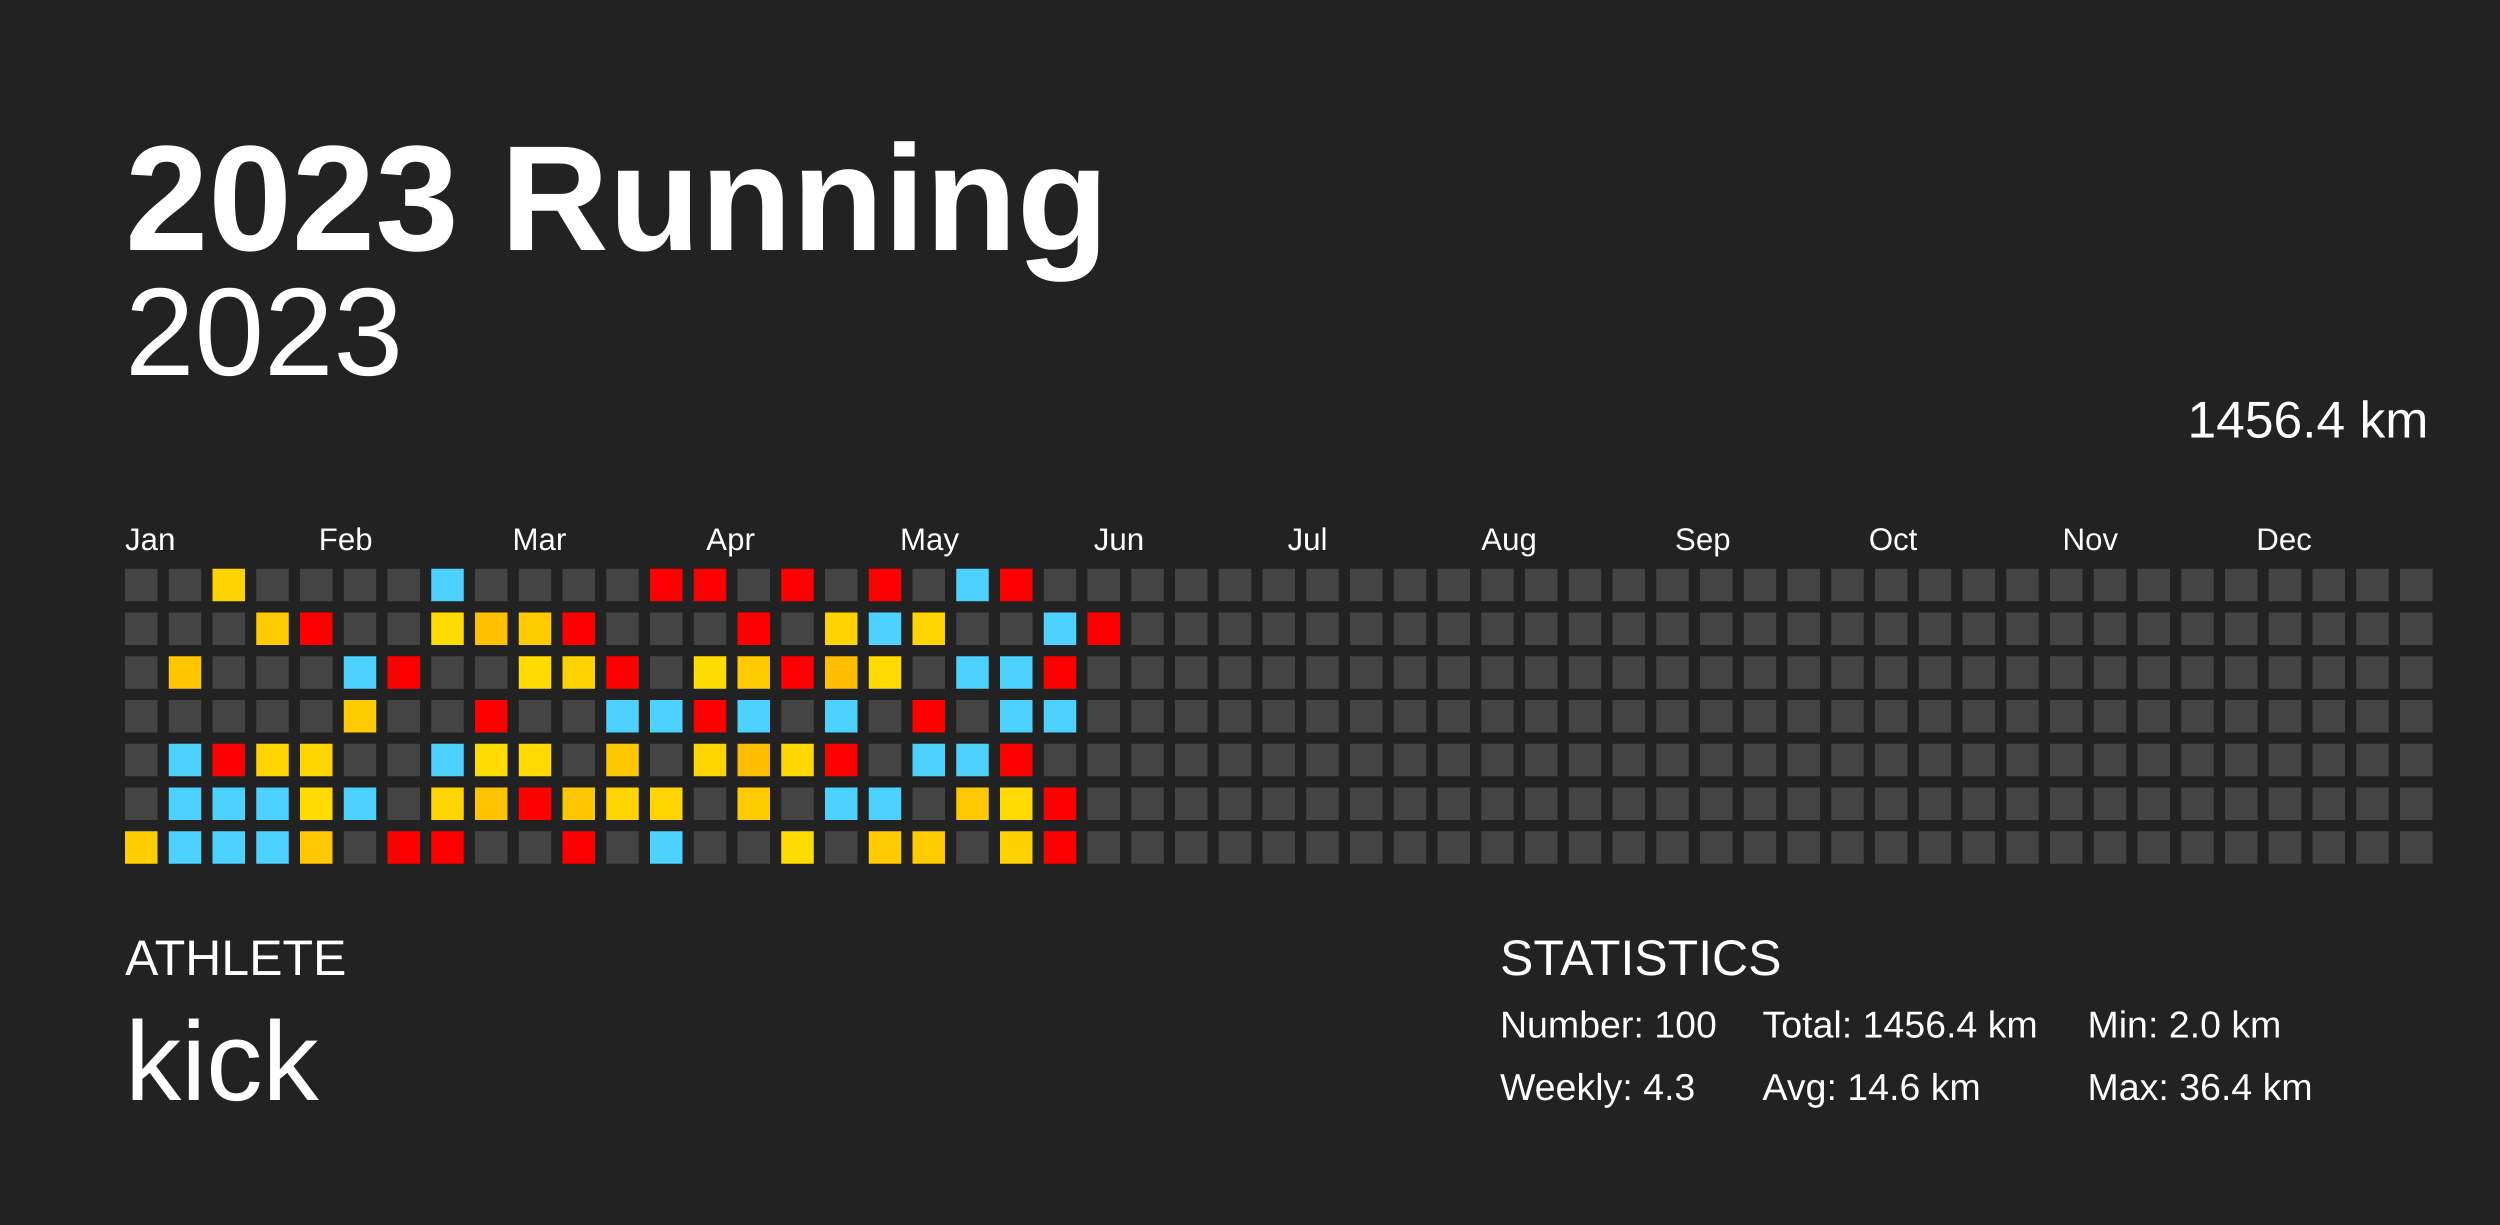
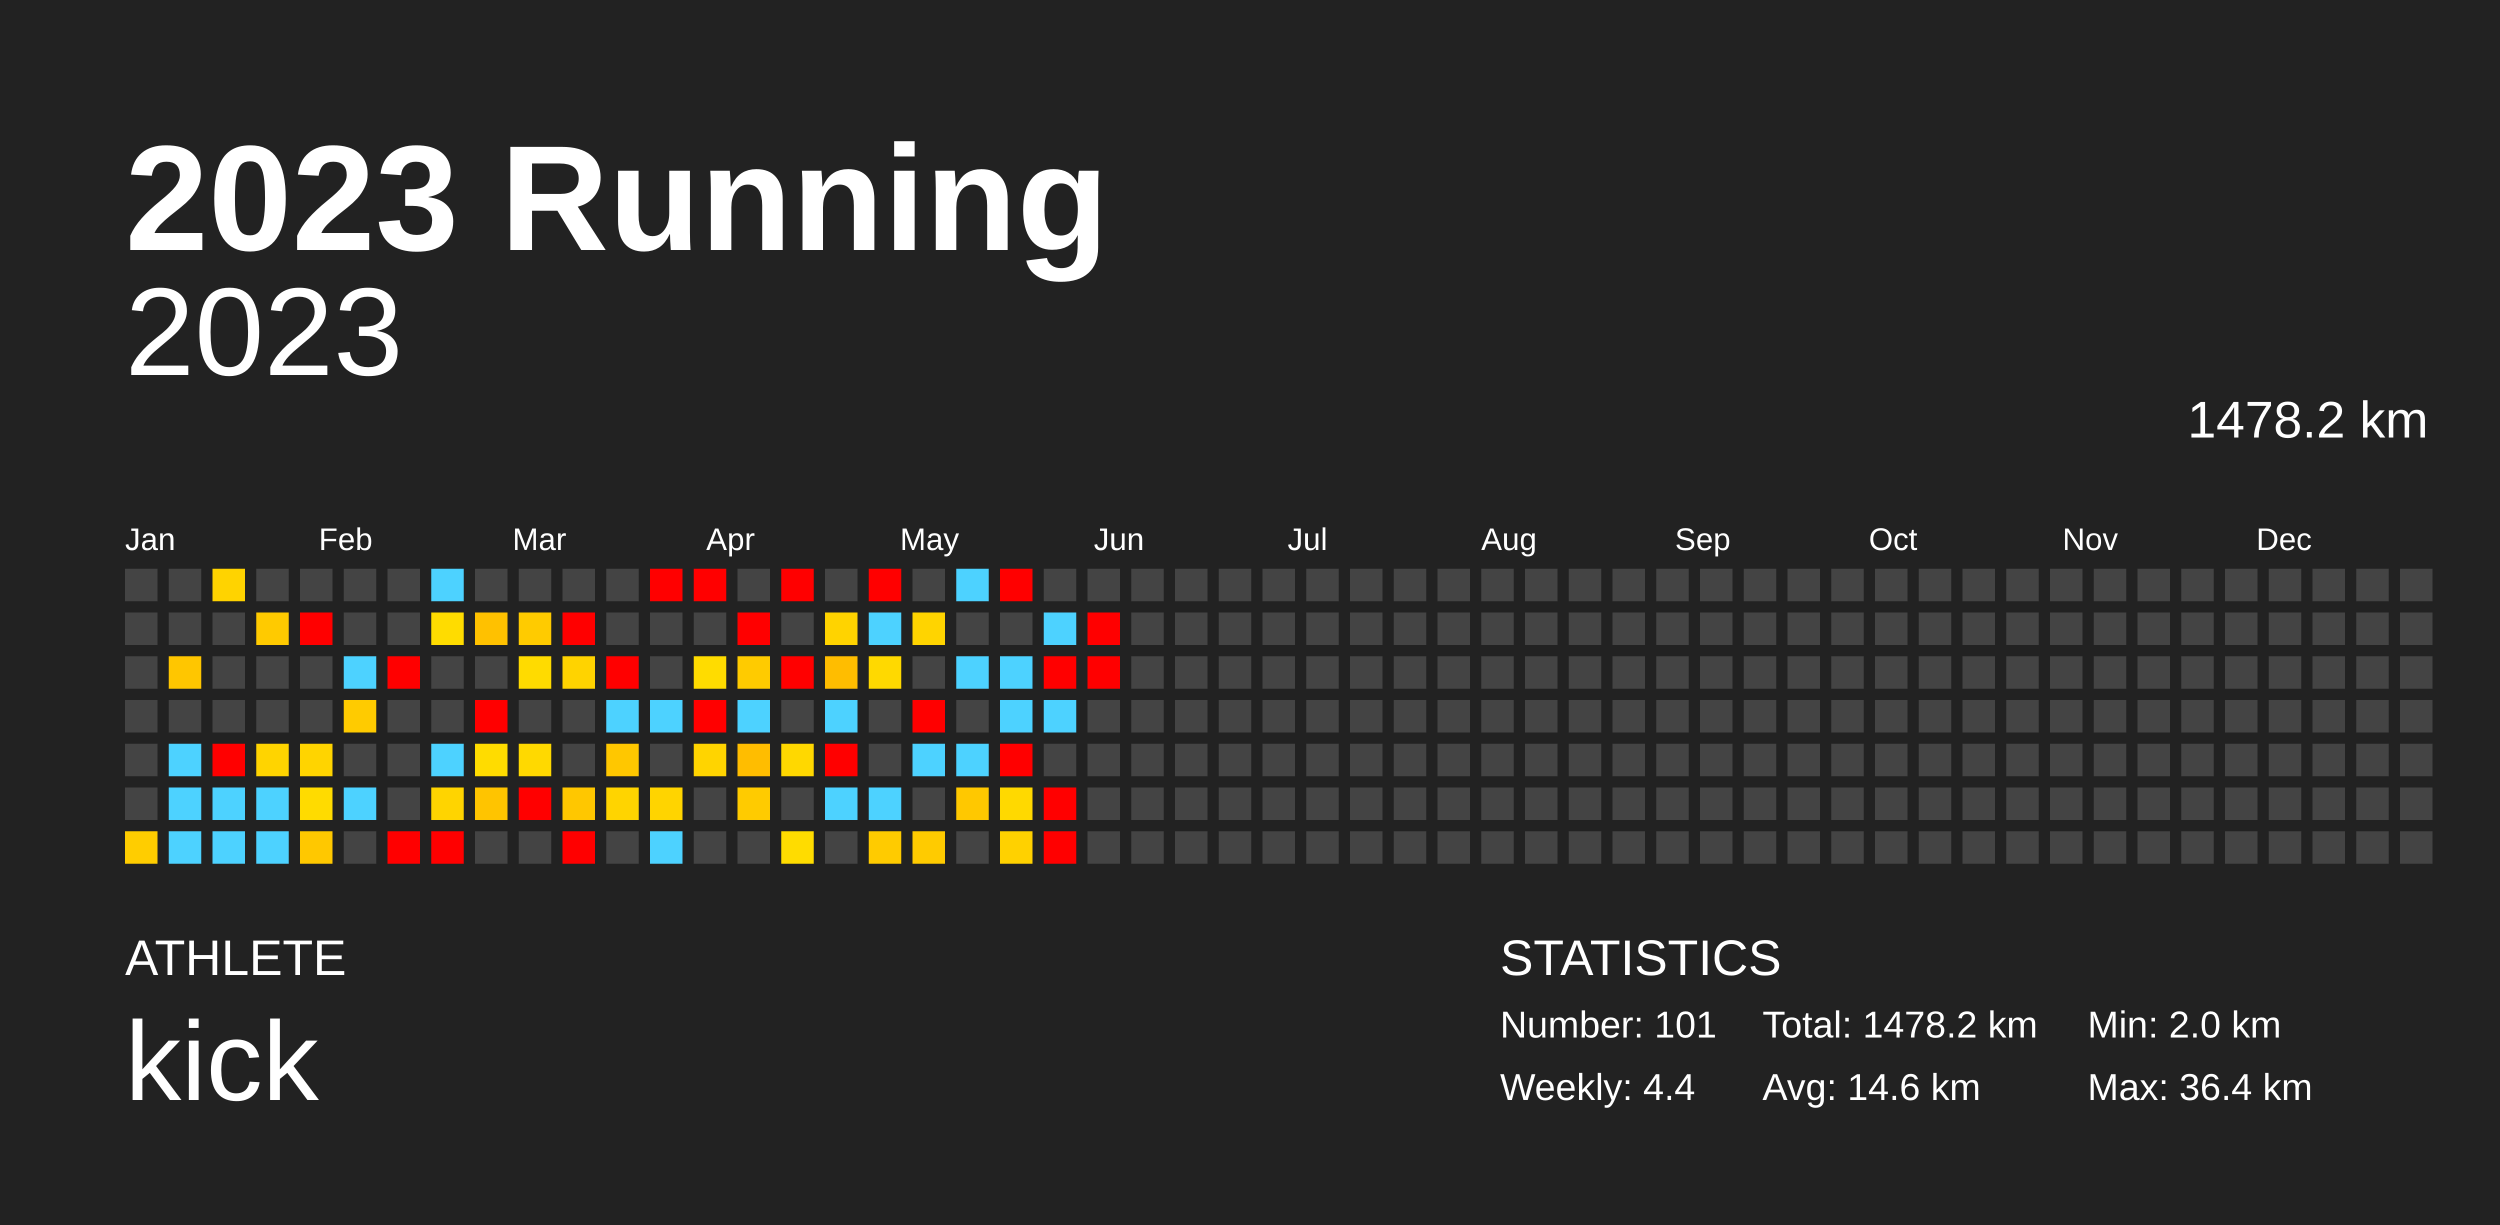
<svg xmlns="http://www.w3.org/2000/svg" baseProfile="full" height="98mm" version="1.1" viewBox="0,0,200,98" width="200mm">
  <defs />
  <rect fill="#222222" height="98" width="200" x="0" y="0" />
  <text fill="#FFFFFF" style="font-size:12px; font-family:Arial; font-weight:bold;" x="10" y="20">2023 Running</text>
  <text fill="#FFFFFF" style="font-size:4px; font-family:Arial" x="10" y="78">ATHLETE</text>
  <text fill="#FFFFFF" style="font-size:9px; font-family:Arial" x="10" y="88">kick</text>
  <text fill="#FFFFFF" style="font-size:4px; font-family:Arial" x="120" y="78">STATISTICS</text>
-   <text fill="#FFFFFF" style="font-size:3px; font-family:Arial" x="120" y="83">Number: 100</text>
-   <text fill="#FFFFFF" style="font-size:3px; font-family:Arial" x="120" y="88">Weekly: 4.3</text>
-   <text fill="#FFFFFF" style="font-size:3px; font-family:Arial" x="141" y="83">Total: 1456.4 km</text>
+   <text fill="#FFFFFF" style="font-size:3px; font-family:Arial" x="120" y="83">Number: 101</text>
+   <text fill="#FFFFFF" style="font-size:3px; font-family:Arial" x="120" y="88">Weekly: 4.4</text>
+   <text fill="#FFFFFF" style="font-size:3px; font-family:Arial" x="141" y="83">Total: 1478.2 km</text>
  <text fill="#FFFFFF" style="font-size:3px; font-family:Arial" x="141" y="88">Avg: 14.6 km</text>
  <text fill="#FFFFFF" style="font-size:3px; font-family:Arial" x="167" y="83">Min: 2.0 km</text>
  <text fill="#FFFFFF" style="font-size:3px; font-family:Arial" x="167" y="88">Max: 36.4 km</text>
  <text alignment-baseline="hanging" fill="#FFFFFF" style="font-size:10.0px; font-family:Arial;" x="10" y="30">2023</text>
-   <text alignment-baseline="hanging" fill="#FFFFFF" style="font-size:4.125px; font-family:Arial;" x="175" y="35">1456.4 km</text>
+   <text alignment-baseline="hanging" fill="#FFFFFF" style="font-size:4.125px; font-family:Arial;" x="175" y="35">1478.2 km</text>
  <text fill="#FFFFFF" style="font-size:2.5px; font-family:Arial" x="10.0" y="44">Jan</text>
  <text fill="#FFFFFF" style="font-size:2.5px; font-family:Arial" x="25.5" y="44">Feb</text>
  <text fill="#FFFFFF" style="font-size:2.5px; font-family:Arial" x="41.0" y="44">Mar</text>
  <text fill="#FFFFFF" style="font-size:2.5px; font-family:Arial" x="56.5" y="44">Apr</text>
  <text fill="#FFFFFF" style="font-size:2.5px; font-family:Arial" x="72.0" y="44">May</text>
  <text fill="#FFFFFF" style="font-size:2.5px; font-family:Arial" x="87.5" y="44">Jun</text>
  <text fill="#FFFFFF" style="font-size:2.5px; font-family:Arial" x="103.0" y="44">Jul</text>
  <text fill="#FFFFFF" style="font-size:2.5px; font-family:Arial" x="118.5" y="44">Aug</text>
  <text fill="#FFFFFF" style="font-size:2.5px; font-family:Arial" x="134.0" y="44">Sep</text>
  <text fill="#FFFFFF" style="font-size:2.5px; font-family:Arial" x="149.5" y="44">Oct</text>
  <text fill="#FFFFFF" style="font-size:2.5px; font-family:Arial" x="165.0" y="44">Nov</text>
  <text fill="#FFFFFF" style="font-size:2.5px; font-family:Arial" x="180.5" y="44">Dec</text>
  <rect fill="#444444" height="2.6" width="2.6" x="10.0" y="45.5" />
  <rect fill="#444444" height="2.6" width="2.6" x="10.0" y="49.0" />
  <rect fill="#444444" height="2.6" width="2.6" x="10.0" y="52.5" />
  <rect fill="#444444" height="2.6" width="2.6" x="10.0" y="56.0" />
  <rect fill="#444444" height="2.6" width="2.6" x="10.0" y="59.5" />
  <rect fill="#444444" height="2.6" width="2.6" x="10.0" y="63.0" />
  <rect fill="#ffcd00" height="2.6" width="2.6" x="10.0" y="66.5" />
  <rect fill="#444444" height="2.6" width="2.6" x="13.5" y="45.5" />
  <rect fill="#444444" height="2.6" width="2.6" x="13.5" y="49.0" />
  <rect fill="#ffc600" height="2.6" width="2.6" x="13.5" y="52.5" />
  <rect fill="#444444" height="2.6" width="2.6" x="13.5" y="56.0" />
  <rect fill="#4dd2ff" height="2.6" width="2.6" x="13.5" y="59.5" />
  <rect fill="#4dd2ff" height="2.6" width="2.6" x="13.5" y="63.0" />
  <rect fill="#4dd2ff" height="2.6" width="2.6" x="13.5" y="66.5" />
  <rect fill="#ffd300" height="2.6" width="2.6" x="17.0" y="45.5" />
  <rect fill="#444444" height="2.6" width="2.6" x="17.0" y="49.0" />
  <rect fill="#444444" height="2.6" width="2.6" x="17.0" y="52.5" />
  <rect fill="#444444" height="2.6" width="2.6" x="17.0" y="56.0" />
  <rect fill="red" height="2.6" width="2.6" x="17.0" y="59.5" />
  <rect fill="#4dd2ff" height="2.6" width="2.6" x="17.0" y="63.0" />
  <rect fill="#4dd2ff" height="2.6" width="2.6" x="17.0" y="66.5" />
  <rect fill="#444444" height="2.6" width="2.6" x="20.5" y="45.5" />
  <rect fill="#ffca00" height="2.6" width="2.6" x="20.5" y="49.0" />
  <rect fill="#444444" height="2.6" width="2.6" x="20.5" y="52.5" />
  <rect fill="#444444" height="2.6" width="2.6" x="20.5" y="56.0" />
  <rect fill="#ffd400" height="2.6" width="2.6" x="20.5" y="59.5" />
  <rect fill="#4dd2ff" height="2.6" width="2.6" x="20.5" y="63.0" />
  <rect fill="#4dd2ff" height="2.6" width="2.6" x="20.5" y="66.5" />
  <rect fill="#444444" height="2.6" width="2.6" x="24.0" y="45.5" />
  <rect fill="red" height="2.6" width="2.6" x="24.0" y="49.0" />
  <rect fill="#444444" height="2.6" width="2.6" x="24.0" y="52.5" />
  <rect fill="#444444" height="2.6" width="2.6" x="24.0" y="56.0" />
  <rect fill="#ffd400" height="2.6" width="2.6" x="24.0" y="59.5" />
  <rect fill="#ffdb00" height="2.6" width="2.6" x="24.0" y="63.0" />
  <rect fill="#ffc800" height="2.6" width="2.6" x="24.0" y="66.5" />
  <rect fill="#444444" height="2.6" width="2.6" x="27.5" y="45.5" />
  <rect fill="#444444" height="2.6" width="2.6" x="27.5" y="49.0" />
  <rect fill="#4dd2ff" height="2.6" width="2.6" x="27.5" y="52.5" />
  <rect fill="#ffcb00" height="2.6" width="2.6" x="27.5" y="56.0" />
  <rect fill="#444444" height="2.6" width="2.6" x="27.5" y="59.5" />
  <rect fill="#4dd2ff" height="2.6" width="2.6" x="27.5" y="63.0" />
  <rect fill="#444444" height="2.6" width="2.6" x="27.5" y="66.5" />
  <rect fill="#444444" height="2.6" width="2.6" x="31.0" y="45.5" />
  <rect fill="#444444" height="2.6" width="2.6" x="31.0" y="49.0" />
  <rect fill="red" height="2.6" width="2.6" x="31.0" y="52.5" />
  <rect fill="#444444" height="2.6" width="2.6" x="31.0" y="56.0" />
  <rect fill="#444444" height="2.6" width="2.6" x="31.0" y="59.5" />
  <rect fill="#444444" height="2.6" width="2.6" x="31.0" y="63.0" />
  <rect fill="red" height="2.6" width="2.6" x="31.0" y="66.5" />
  <rect fill="#4dd2ff" height="2.6" width="2.6" x="34.5" y="45.5" />
  <rect fill="#ffdc00" height="2.6" width="2.6" x="34.5" y="49.0" />
  <rect fill="#444444" height="2.6" width="2.6" x="34.5" y="52.5" />
  <rect fill="#444444" height="2.6" width="2.6" x="34.5" y="56.0" />
  <rect fill="#4dd2ff" height="2.6" width="2.6" x="34.5" y="59.5" />
  <rect fill="#ffd400" height="2.6" width="2.6" x="34.5" y="63.0" />
  <rect fill="red" height="2.6" width="2.6" x="34.5" y="66.5" />
  <rect fill="#444444" height="2.6" width="2.6" x="38.0" y="45.5" />
  <rect fill="#ffc100" height="2.6" width="2.6" x="38.0" y="49.0" />
  <rect fill="#444444" height="2.6" width="2.6" x="38.0" y="52.5" />
  <rect fill="red" height="2.6" width="2.6" x="38.0" y="56.0" />
  <rect fill="#ffdc00" height="2.6" width="2.6" x="38.0" y="59.5" />
  <rect fill="#ffc400" height="2.6" width="2.6" x="38.0" y="63.0" />
  <rect fill="#444444" height="2.6" width="2.6" x="38.0" y="66.5" />
  <rect fill="#444444" height="2.6" width="2.6" x="41.5" y="45.5" />
  <rect fill="#ffcb00" height="2.6" width="2.6" x="41.5" y="49.0" />
  <rect fill="#ffdb00" height="2.6" width="2.6" x="41.5" y="52.5" />
  <rect fill="#444444" height="2.6" width="2.6" x="41.5" y="56.0" />
  <rect fill="#ffd900" height="2.6" width="2.6" x="41.5" y="59.5" />
  <rect fill="red" height="2.6" width="2.6" x="41.5" y="63.0" />
  <rect fill="#444444" height="2.6" width="2.6" x="41.5" y="66.5" />
  <rect fill="#444444" height="2.6" width="2.6" x="45.0" y="45.5" />
  <rect fill="red" height="2.6" width="2.6" x="45.0" y="49.0" />
  <rect fill="#ffd300" height="2.6" width="2.6" x="45.0" y="52.5" />
  <rect fill="#444444" height="2.6" width="2.6" x="45.0" y="56.0" />
  <rect fill="#444444" height="2.6" width="2.6" x="45.0" y="59.5" />
  <rect fill="#ffc700" height="2.6" width="2.6" x="45.0" y="63.0" />
  <rect fill="red" height="2.6" width="2.6" x="45.0" y="66.5" />
  <rect fill="#444444" height="2.6" width="2.6" x="48.5" y="45.5" />
  <rect fill="#444444" height="2.6" width="2.6" x="48.5" y="49.0" />
  <rect fill="red" height="2.6" width="2.6" x="48.5" y="52.5" />
  <rect fill="#4dd2ff" height="2.6" width="2.6" x="48.5" y="56.0" />
  <rect fill="#ffc700" height="2.6" width="2.6" x="48.5" y="59.5" />
  <rect fill="#ffd400" height="2.6" width="2.6" x="48.5" y="63.0" />
  <rect fill="#444444" height="2.6" width="2.6" x="48.5" y="66.5" />
  <rect fill="red" height="2.6" width="2.6" x="52.0" y="45.5" />
  <rect fill="#444444" height="2.6" width="2.6" x="52.0" y="49.0" />
  <rect fill="#444444" height="2.6" width="2.6" x="52.0" y="52.5" />
  <rect fill="#4dd2ff" height="2.6" width="2.6" x="52.0" y="56.0" />
  <rect fill="#444444" height="2.6" width="2.6" x="52.0" y="59.5" />
  <rect fill="#ffd400" height="2.6" width="2.6" x="52.0" y="63.0" />
  <rect fill="#4dd2ff" height="2.6" width="2.6" x="52.0" y="66.5" />
  <rect fill="red" height="2.6" width="2.6" x="55.5" y="45.5" />
  <rect fill="#444444" height="2.6" width="2.6" x="55.5" y="49.0" />
  <rect fill="#ffdc00" height="2.6" width="2.6" x="55.5" y="52.5" />
  <rect fill="red" height="2.6" width="2.6" x="55.5" y="56.0" />
  <rect fill="#ffd400" height="2.6" width="2.6" x="55.5" y="59.5" />
  <rect fill="#444444" height="2.6" width="2.6" x="55.5" y="63.0" />
  <rect fill="#444444" height="2.6" width="2.6" x="55.5" y="66.5" />
  <rect fill="#444444" height="2.6" width="2.6" x="59.0" y="45.5" />
  <rect fill="red" height="2.6" width="2.6" x="59.0" y="49.0" />
  <rect fill="#ffcb00" height="2.6" width="2.6" x="59.0" y="52.5" />
  <rect fill="#4dd2ff" height="2.6" width="2.6" x="59.0" y="56.0" />
  <rect fill="#ffbd00" height="2.6" width="2.6" x="59.0" y="59.5" />
  <rect fill="#ffcb00" height="2.6" width="2.6" x="59.0" y="63.0" />
  <rect fill="#444444" height="2.6" width="2.6" x="59.0" y="66.5" />
  <rect fill="red" height="2.6" width="2.6" x="62.5" y="45.5" />
  <rect fill="#444444" height="2.6" width="2.6" x="62.5" y="49.0" />
  <rect fill="red" height="2.6" width="2.6" x="62.5" y="52.5" />
  <rect fill="#444444" height="2.6" width="2.6" x="62.5" y="56.0" />
  <rect fill="#ffd800" height="2.6" width="2.6" x="62.5" y="59.5" />
  <rect fill="#444444" height="2.6" width="2.6" x="62.5" y="63.0" />
  <rect fill="#ffdc00" height="2.6" width="2.6" x="62.5" y="66.5" />
  <rect fill="#444444" height="2.6" width="2.6" x="66.0" y="45.5" />
  <rect fill="#ffd300" height="2.6" width="2.6" x="66.0" y="49.0" />
  <rect fill="#ffbd00" height="2.6" width="2.6" x="66.0" y="52.5" />
  <rect fill="#4dd2ff" height="2.6" width="2.6" x="66.0" y="56.0" />
  <rect fill="red" height="2.6" width="2.6" x="66.0" y="59.5" />
  <rect fill="#4dd2ff" height="2.6" width="2.6" x="66.0" y="63.0" />
  <rect fill="#444444" height="2.6" width="2.6" x="66.0" y="66.5" />
  <rect fill="red" height="2.6" width="2.6" x="69.5" y="45.5" />
  <rect fill="#4dd2ff" height="2.6" width="2.6" x="69.5" y="49.0" />
  <rect fill="#ffd900" height="2.6" width="2.6" x="69.5" y="52.5" />
  <rect fill="#444444" height="2.6" width="2.6" x="69.5" y="56.0" />
  <rect fill="#444444" height="2.6" width="2.6" x="69.5" y="59.5" />
  <rect fill="#4dd2ff" height="2.6" width="2.6" x="69.5" y="63.0" />
  <rect fill="#ffcb00" height="2.6" width="2.6" x="69.5" y="66.5" />
  <rect fill="#444444" height="2.6" width="2.6" x="73.0" y="45.5" />
  <rect fill="#ffd400" height="2.6" width="2.6" x="73.0" y="49.0" />
  <rect fill="#444444" height="2.6" width="2.6" x="73.0" y="52.5" />
  <rect fill="red" height="2.6" width="2.6" x="73.0" y="56.0" />
  <rect fill="#4dd2ff" height="2.6" width="2.6" x="73.0" y="59.5" />
  <rect fill="#444444" height="2.6" width="2.6" x="73.0" y="63.0" />
  <rect fill="#ffcb00" height="2.6" width="2.6" x="73.0" y="66.5" />
  <rect fill="#4dd2ff" height="2.6" width="2.6" x="76.5" y="45.5" />
  <rect fill="#444444" height="2.6" width="2.6" x="76.5" y="49.0" />
  <rect fill="#4dd2ff" height="2.6" width="2.6" x="76.5" y="52.5" />
  <rect fill="#444444" height="2.6" width="2.6" x="76.5" y="56.0" />
  <rect fill="#4dd2ff" height="2.6" width="2.6" x="76.5" y="59.5" />
  <rect fill="#ffc800" height="2.6" width="2.6" x="76.5" y="63.0" />
  <rect fill="#444444" height="2.6" width="2.6" x="76.5" y="66.5" />
  <rect fill="red" height="2.6" width="2.6" x="80.0" y="45.5" />
  <rect fill="#444444" height="2.6" width="2.6" x="80.0" y="49.0" />
  <rect fill="#4dd2ff" height="2.6" width="2.6" x="80.0" y="52.5" />
  <rect fill="#4dd2ff" height="2.6" width="2.6" x="80.0" y="56.0" />
  <rect fill="red" height="2.6" width="2.6" x="80.0" y="59.5" />
  <rect fill="#ffd900" height="2.6" width="2.6" x="80.0" y="63.0" />
  <rect fill="#ffd100" height="2.6" width="2.6" x="80.0" y="66.5" />
  <rect fill="#444444" height="2.6" width="2.6" x="83.5" y="45.5" />
  <rect fill="#4dd2ff" height="2.6" width="2.6" x="83.5" y="49.0" />
  <rect fill="red" height="2.6" width="2.6" x="83.5" y="52.5" />
  <rect fill="#4dd2ff" height="2.6" width="2.6" x="83.5" y="56.0" />
  <rect fill="#444444" height="2.6" width="2.6" x="83.5" y="59.5" />
  <rect fill="red" height="2.6" width="2.6" x="83.5" y="63.0" />
  <rect fill="red" height="2.6" width="2.6" x="83.5" y="66.5" />
  <rect fill="#444444" height="2.6" width="2.6" x="87.0" y="45.5" />
  <rect fill="red" height="2.6" width="2.6" x="87.0" y="49.0" />
-   <rect fill="#444444" height="2.6" width="2.6" x="87.0" y="52.5" />
+   <rect fill="red" height="2.6" width="2.6" x="87.0" y="52.5" />
  <rect fill="#444444" height="2.6" width="2.6" x="87.0" y="56.0" />
  <rect fill="#444444" height="2.6" width="2.6" x="87.0" y="59.5" />
  <rect fill="#444444" height="2.6" width="2.6" x="87.0" y="63.0" />
  <rect fill="#444444" height="2.6" width="2.6" x="87.0" y="66.5" />
  <rect fill="#444444" height="2.6" width="2.6" x="90.5" y="45.5" />
  <rect fill="#444444" height="2.6" width="2.6" x="90.5" y="49.0" />
  <rect fill="#444444" height="2.6" width="2.6" x="90.5" y="52.5" />
  <rect fill="#444444" height="2.6" width="2.6" x="90.5" y="56.0" />
  <rect fill="#444444" height="2.6" width="2.6" x="90.5" y="59.5" />
  <rect fill="#444444" height="2.6" width="2.6" x="90.5" y="63.0" />
  <rect fill="#444444" height="2.6" width="2.6" x="90.5" y="66.5" />
  <rect fill="#444444" height="2.6" width="2.6" x="94.0" y="45.5" />
  <rect fill="#444444" height="2.6" width="2.6" x="94.0" y="49.0" />
  <rect fill="#444444" height="2.6" width="2.6" x="94.0" y="52.5" />
  <rect fill="#444444" height="2.6" width="2.6" x="94.0" y="56.0" />
  <rect fill="#444444" height="2.6" width="2.6" x="94.0" y="59.5" />
  <rect fill="#444444" height="2.6" width="2.6" x="94.0" y="63.0" />
  <rect fill="#444444" height="2.6" width="2.6" x="94.0" y="66.5" />
  <rect fill="#444444" height="2.6" width="2.6" x="97.5" y="45.5" />
  <rect fill="#444444" height="2.6" width="2.6" x="97.5" y="49.0" />
  <rect fill="#444444" height="2.6" width="2.6" x="97.5" y="52.5" />
  <rect fill="#444444" height="2.6" width="2.6" x="97.5" y="56.0" />
  <rect fill="#444444" height="2.6" width="2.6" x="97.5" y="59.5" />
  <rect fill="#444444" height="2.6" width="2.6" x="97.5" y="63.0" />
  <rect fill="#444444" height="2.6" width="2.6" x="97.5" y="66.5" />
  <rect fill="#444444" height="2.6" width="2.6" x="101.0" y="45.5" />
  <rect fill="#444444" height="2.6" width="2.6" x="101.0" y="49.0" />
  <rect fill="#444444" height="2.6" width="2.6" x="101.0" y="52.5" />
  <rect fill="#444444" height="2.6" width="2.6" x="101.0" y="56.0" />
  <rect fill="#444444" height="2.6" width="2.6" x="101.0" y="59.5" />
  <rect fill="#444444" height="2.6" width="2.6" x="101.0" y="63.0" />
  <rect fill="#444444" height="2.6" width="2.6" x="101.0" y="66.5" />
  <rect fill="#444444" height="2.6" width="2.6" x="104.5" y="45.5" />
  <rect fill="#444444" height="2.6" width="2.6" x="104.5" y="49.0" />
  <rect fill="#444444" height="2.6" width="2.6" x="104.5" y="52.5" />
  <rect fill="#444444" height="2.6" width="2.6" x="104.5" y="56.0" />
  <rect fill="#444444" height="2.6" width="2.6" x="104.5" y="59.5" />
  <rect fill="#444444" height="2.6" width="2.6" x="104.5" y="63.0" />
  <rect fill="#444444" height="2.6" width="2.6" x="104.5" y="66.5" />
  <rect fill="#444444" height="2.6" width="2.6" x="108.0" y="45.5" />
  <rect fill="#444444" height="2.6" width="2.6" x="108.0" y="49.0" />
  <rect fill="#444444" height="2.6" width="2.6" x="108.0" y="52.5" />
  <rect fill="#444444" height="2.6" width="2.6" x="108.0" y="56.0" />
  <rect fill="#444444" height="2.6" width="2.6" x="108.0" y="59.5" />
  <rect fill="#444444" height="2.6" width="2.6" x="108.0" y="63.0" />
  <rect fill="#444444" height="2.6" width="2.6" x="108.0" y="66.5" />
  <rect fill="#444444" height="2.6" width="2.6" x="111.5" y="45.5" />
  <rect fill="#444444" height="2.6" width="2.6" x="111.5" y="49.0" />
  <rect fill="#444444" height="2.6" width="2.6" x="111.5" y="52.5" />
  <rect fill="#444444" height="2.6" width="2.6" x="111.5" y="56.0" />
  <rect fill="#444444" height="2.6" width="2.6" x="111.5" y="59.5" />
  <rect fill="#444444" height="2.6" width="2.6" x="111.5" y="63.0" />
  <rect fill="#444444" height="2.6" width="2.6" x="111.5" y="66.5" />
  <rect fill="#444444" height="2.6" width="2.6" x="115.0" y="45.5" />
  <rect fill="#444444" height="2.6" width="2.6" x="115.0" y="49.0" />
  <rect fill="#444444" height="2.6" width="2.6" x="115.0" y="52.5" />
  <rect fill="#444444" height="2.6" width="2.6" x="115.0" y="56.0" />
  <rect fill="#444444" height="2.6" width="2.6" x="115.0" y="59.5" />
  <rect fill="#444444" height="2.6" width="2.6" x="115.0" y="63.0" />
  <rect fill="#444444" height="2.6" width="2.6" x="115.0" y="66.5" />
  <rect fill="#444444" height="2.6" width="2.6" x="118.5" y="45.5" />
  <rect fill="#444444" height="2.6" width="2.6" x="118.5" y="49.0" />
  <rect fill="#444444" height="2.6" width="2.6" x="118.5" y="52.5" />
  <rect fill="#444444" height="2.6" width="2.6" x="118.5" y="56.0" />
  <rect fill="#444444" height="2.6" width="2.6" x="118.5" y="59.5" />
  <rect fill="#444444" height="2.6" width="2.6" x="118.5" y="63.0" />
  <rect fill="#444444" height="2.6" width="2.6" x="118.5" y="66.5" />
  <rect fill="#444444" height="2.6" width="2.6" x="122.0" y="45.5" />
  <rect fill="#444444" height="2.6" width="2.6" x="122.0" y="49.0" />
  <rect fill="#444444" height="2.6" width="2.6" x="122.0" y="52.5" />
  <rect fill="#444444" height="2.6" width="2.6" x="122.0" y="56.0" />
  <rect fill="#444444" height="2.6" width="2.6" x="122.0" y="59.5" />
  <rect fill="#444444" height="2.6" width="2.6" x="122.0" y="63.0" />
  <rect fill="#444444" height="2.6" width="2.6" x="122.0" y="66.5" />
  <rect fill="#444444" height="2.6" width="2.6" x="125.5" y="45.5" />
  <rect fill="#444444" height="2.6" width="2.6" x="125.5" y="49.0" />
  <rect fill="#444444" height="2.6" width="2.6" x="125.5" y="52.5" />
  <rect fill="#444444" height="2.6" width="2.6" x="125.5" y="56.0" />
  <rect fill="#444444" height="2.6" width="2.6" x="125.5" y="59.5" />
  <rect fill="#444444" height="2.6" width="2.6" x="125.5" y="63.0" />
  <rect fill="#444444" height="2.6" width="2.6" x="125.5" y="66.5" />
  <rect fill="#444444" height="2.6" width="2.6" x="129.0" y="45.5" />
  <rect fill="#444444" height="2.6" width="2.6" x="129.0" y="49.0" />
  <rect fill="#444444" height="2.6" width="2.6" x="129.0" y="52.5" />
  <rect fill="#444444" height="2.6" width="2.6" x="129.0" y="56.0" />
  <rect fill="#444444" height="2.6" width="2.6" x="129.0" y="59.5" />
  <rect fill="#444444" height="2.6" width="2.6" x="129.0" y="63.0" />
  <rect fill="#444444" height="2.6" width="2.6" x="129.0" y="66.5" />
  <rect fill="#444444" height="2.6" width="2.6" x="132.5" y="45.5" />
  <rect fill="#444444" height="2.6" width="2.6" x="132.5" y="49.0" />
  <rect fill="#444444" height="2.6" width="2.6" x="132.5" y="52.5" />
  <rect fill="#444444" height="2.6" width="2.6" x="132.5" y="56.0" />
  <rect fill="#444444" height="2.6" width="2.6" x="132.5" y="59.5" />
  <rect fill="#444444" height="2.6" width="2.6" x="132.5" y="63.0" />
  <rect fill="#444444" height="2.6" width="2.6" x="132.5" y="66.5" />
  <rect fill="#444444" height="2.6" width="2.6" x="136.0" y="45.5" />
  <rect fill="#444444" height="2.6" width="2.6" x="136.0" y="49.0" />
  <rect fill="#444444" height="2.6" width="2.6" x="136.0" y="52.5" />
  <rect fill="#444444" height="2.6" width="2.6" x="136.0" y="56.0" />
  <rect fill="#444444" height="2.6" width="2.6" x="136.0" y="59.5" />
  <rect fill="#444444" height="2.6" width="2.6" x="136.0" y="63.0" />
  <rect fill="#444444" height="2.6" width="2.6" x="136.0" y="66.5" />
  <rect fill="#444444" height="2.6" width="2.6" x="139.5" y="45.5" />
  <rect fill="#444444" height="2.6" width="2.6" x="139.5" y="49.0" />
  <rect fill="#444444" height="2.6" width="2.6" x="139.5" y="52.5" />
  <rect fill="#444444" height="2.6" width="2.6" x="139.5" y="56.0" />
  <rect fill="#444444" height="2.6" width="2.6" x="139.5" y="59.5" />
  <rect fill="#444444" height="2.6" width="2.6" x="139.5" y="63.0" />
  <rect fill="#444444" height="2.6" width="2.6" x="139.5" y="66.5" />
  <rect fill="#444444" height="2.6" width="2.6" x="143.0" y="45.5" />
  <rect fill="#444444" height="2.6" width="2.6" x="143.0" y="49.0" />
  <rect fill="#444444" height="2.6" width="2.6" x="143.0" y="52.5" />
  <rect fill="#444444" height="2.6" width="2.6" x="143.0" y="56.0" />
  <rect fill="#444444" height="2.6" width="2.6" x="143.0" y="59.5" />
  <rect fill="#444444" height="2.6" width="2.6" x="143.0" y="63.0" />
  <rect fill="#444444" height="2.6" width="2.6" x="143.0" y="66.5" />
  <rect fill="#444444" height="2.6" width="2.6" x="146.5" y="45.5" />
  <rect fill="#444444" height="2.6" width="2.6" x="146.5" y="49.0" />
  <rect fill="#444444" height="2.6" width="2.6" x="146.5" y="52.5" />
  <rect fill="#444444" height="2.6" width="2.6" x="146.5" y="56.0" />
  <rect fill="#444444" height="2.6" width="2.6" x="146.5" y="59.5" />
  <rect fill="#444444" height="2.6" width="2.6" x="146.5" y="63.0" />
  <rect fill="#444444" height="2.6" width="2.6" x="146.5" y="66.5" />
  <rect fill="#444444" height="2.6" width="2.6" x="150.0" y="45.5" />
  <rect fill="#444444" height="2.6" width="2.6" x="150.0" y="49.0" />
  <rect fill="#444444" height="2.6" width="2.6" x="150.0" y="52.5" />
  <rect fill="#444444" height="2.6" width="2.6" x="150.0" y="56.0" />
  <rect fill="#444444" height="2.6" width="2.6" x="150.0" y="59.5" />
  <rect fill="#444444" height="2.6" width="2.6" x="150.0" y="63.0" />
  <rect fill="#444444" height="2.6" width="2.6" x="150.0" y="66.5" />
  <rect fill="#444444" height="2.6" width="2.6" x="153.5" y="45.5" />
  <rect fill="#444444" height="2.6" width="2.6" x="153.5" y="49.0" />
  <rect fill="#444444" height="2.6" width="2.6" x="153.5" y="52.5" />
  <rect fill="#444444" height="2.6" width="2.6" x="153.5" y="56.0" />
  <rect fill="#444444" height="2.6" width="2.6" x="153.5" y="59.5" />
  <rect fill="#444444" height="2.6" width="2.6" x="153.5" y="63.0" />
  <rect fill="#444444" height="2.6" width="2.6" x="153.5" y="66.5" />
  <rect fill="#444444" height="2.6" width="2.6" x="157.0" y="45.5" />
  <rect fill="#444444" height="2.6" width="2.6" x="157.0" y="49.0" />
  <rect fill="#444444" height="2.6" width="2.6" x="157.0" y="52.5" />
  <rect fill="#444444" height="2.6" width="2.6" x="157.0" y="56.0" />
  <rect fill="#444444" height="2.6" width="2.6" x="157.0" y="59.5" />
  <rect fill="#444444" height="2.6" width="2.6" x="157.0" y="63.0" />
  <rect fill="#444444" height="2.6" width="2.6" x="157.0" y="66.5" />
  <rect fill="#444444" height="2.6" width="2.6" x="160.5" y="45.5" />
  <rect fill="#444444" height="2.6" width="2.6" x="160.5" y="49.0" />
  <rect fill="#444444" height="2.6" width="2.6" x="160.5" y="52.5" />
  <rect fill="#444444" height="2.6" width="2.6" x="160.5" y="56.0" />
  <rect fill="#444444" height="2.6" width="2.6" x="160.5" y="59.5" />
  <rect fill="#444444" height="2.6" width="2.6" x="160.5" y="63.0" />
  <rect fill="#444444" height="2.6" width="2.6" x="160.5" y="66.5" />
  <rect fill="#444444" height="2.6" width="2.6" x="164.0" y="45.5" />
  <rect fill="#444444" height="2.6" width="2.6" x="164.0" y="49.0" />
  <rect fill="#444444" height="2.6" width="2.6" x="164.0" y="52.5" />
  <rect fill="#444444" height="2.6" width="2.6" x="164.0" y="56.0" />
  <rect fill="#444444" height="2.6" width="2.6" x="164.0" y="59.5" />
  <rect fill="#444444" height="2.6" width="2.6" x="164.0" y="63.0" />
  <rect fill="#444444" height="2.6" width="2.6" x="164.0" y="66.5" />
  <rect fill="#444444" height="2.6" width="2.6" x="167.5" y="45.5" />
  <rect fill="#444444" height="2.6" width="2.6" x="167.5" y="49.0" />
  <rect fill="#444444" height="2.6" width="2.6" x="167.5" y="52.5" />
  <rect fill="#444444" height="2.6" width="2.6" x="167.5" y="56.0" />
  <rect fill="#444444" height="2.6" width="2.6" x="167.5" y="59.5" />
  <rect fill="#444444" height="2.6" width="2.6" x="167.5" y="63.0" />
  <rect fill="#444444" height="2.6" width="2.6" x="167.5" y="66.5" />
  <rect fill="#444444" height="2.6" width="2.6" x="171.0" y="45.5" />
  <rect fill="#444444" height="2.6" width="2.6" x="171.0" y="49.0" />
  <rect fill="#444444" height="2.6" width="2.6" x="171.0" y="52.5" />
  <rect fill="#444444" height="2.6" width="2.6" x="171.0" y="56.0" />
  <rect fill="#444444" height="2.6" width="2.6" x="171.0" y="59.5" />
  <rect fill="#444444" height="2.6" width="2.6" x="171.0" y="63.0" />
  <rect fill="#444444" height="2.6" width="2.6" x="171.0" y="66.5" />
  <rect fill="#444444" height="2.6" width="2.6" x="174.5" y="45.5" />
  <rect fill="#444444" height="2.6" width="2.6" x="174.5" y="49.0" />
  <rect fill="#444444" height="2.6" width="2.6" x="174.5" y="52.5" />
  <rect fill="#444444" height="2.6" width="2.6" x="174.5" y="56.0" />
  <rect fill="#444444" height="2.6" width="2.6" x="174.5" y="59.5" />
  <rect fill="#444444" height="2.6" width="2.6" x="174.5" y="63.0" />
  <rect fill="#444444" height="2.6" width="2.6" x="174.5" y="66.5" />
  <rect fill="#444444" height="2.6" width="2.6" x="178.0" y="45.5" />
  <rect fill="#444444" height="2.6" width="2.6" x="178.0" y="49.0" />
  <rect fill="#444444" height="2.6" width="2.6" x="178.0" y="52.5" />
  <rect fill="#444444" height="2.6" width="2.6" x="178.0" y="56.0" />
  <rect fill="#444444" height="2.6" width="2.6" x="178.0" y="59.5" />
  <rect fill="#444444" height="2.6" width="2.6" x="178.0" y="63.0" />
  <rect fill="#444444" height="2.6" width="2.6" x="178.0" y="66.5" />
  <rect fill="#444444" height="2.6" width="2.6" x="181.5" y="45.5" />
  <rect fill="#444444" height="2.6" width="2.6" x="181.5" y="49.0" />
  <rect fill="#444444" height="2.6" width="2.6" x="181.5" y="52.5" />
  <rect fill="#444444" height="2.6" width="2.6" x="181.5" y="56.0" />
  <rect fill="#444444" height="2.6" width="2.6" x="181.5" y="59.5" />
  <rect fill="#444444" height="2.6" width="2.6" x="181.5" y="63.0" />
  <rect fill="#444444" height="2.6" width="2.6" x="181.5" y="66.5" />
  <rect fill="#444444" height="2.6" width="2.6" x="185.0" y="45.5" />
  <rect fill="#444444" height="2.6" width="2.6" x="185.0" y="49.0" />
  <rect fill="#444444" height="2.6" width="2.6" x="185.0" y="52.5" />
  <rect fill="#444444" height="2.6" width="2.6" x="185.0" y="56.0" />
  <rect fill="#444444" height="2.6" width="2.6" x="185.0" y="59.5" />
  <rect fill="#444444" height="2.6" width="2.6" x="185.0" y="63.0" />
  <rect fill="#444444" height="2.6" width="2.6" x="185.0" y="66.5" />
  <rect fill="#444444" height="2.6" width="2.6" x="188.5" y="45.5" />
  <rect fill="#444444" height="2.6" width="2.6" x="188.5" y="49.0" />
  <rect fill="#444444" height="2.6" width="2.6" x="188.5" y="52.5" />
  <rect fill="#444444" height="2.6" width="2.6" x="188.5" y="56.0" />
  <rect fill="#444444" height="2.6" width="2.6" x="188.5" y="59.5" />
  <rect fill="#444444" height="2.6" width="2.6" x="188.5" y="63.0" />
  <rect fill="#444444" height="2.6" width="2.6" x="188.5" y="66.5" />
  <rect fill="#444444" height="2.6" width="2.6" x="192.0" y="45.5" />
  <rect fill="#444444" height="2.6" width="2.6" x="192.0" y="49.0" />
  <rect fill="#444444" height="2.6" width="2.6" x="192.0" y="52.5" />
  <rect fill="#444444" height="2.6" width="2.6" x="192.0" y="56.0" />
  <rect fill="#444444" height="2.6" width="2.6" x="192.0" y="59.5" />
  <rect fill="#444444" height="2.6" width="2.6" x="192.0" y="63.0" />
  <rect fill="#444444" height="2.6" width="2.6" x="192.0" y="66.5" />
</svg>
